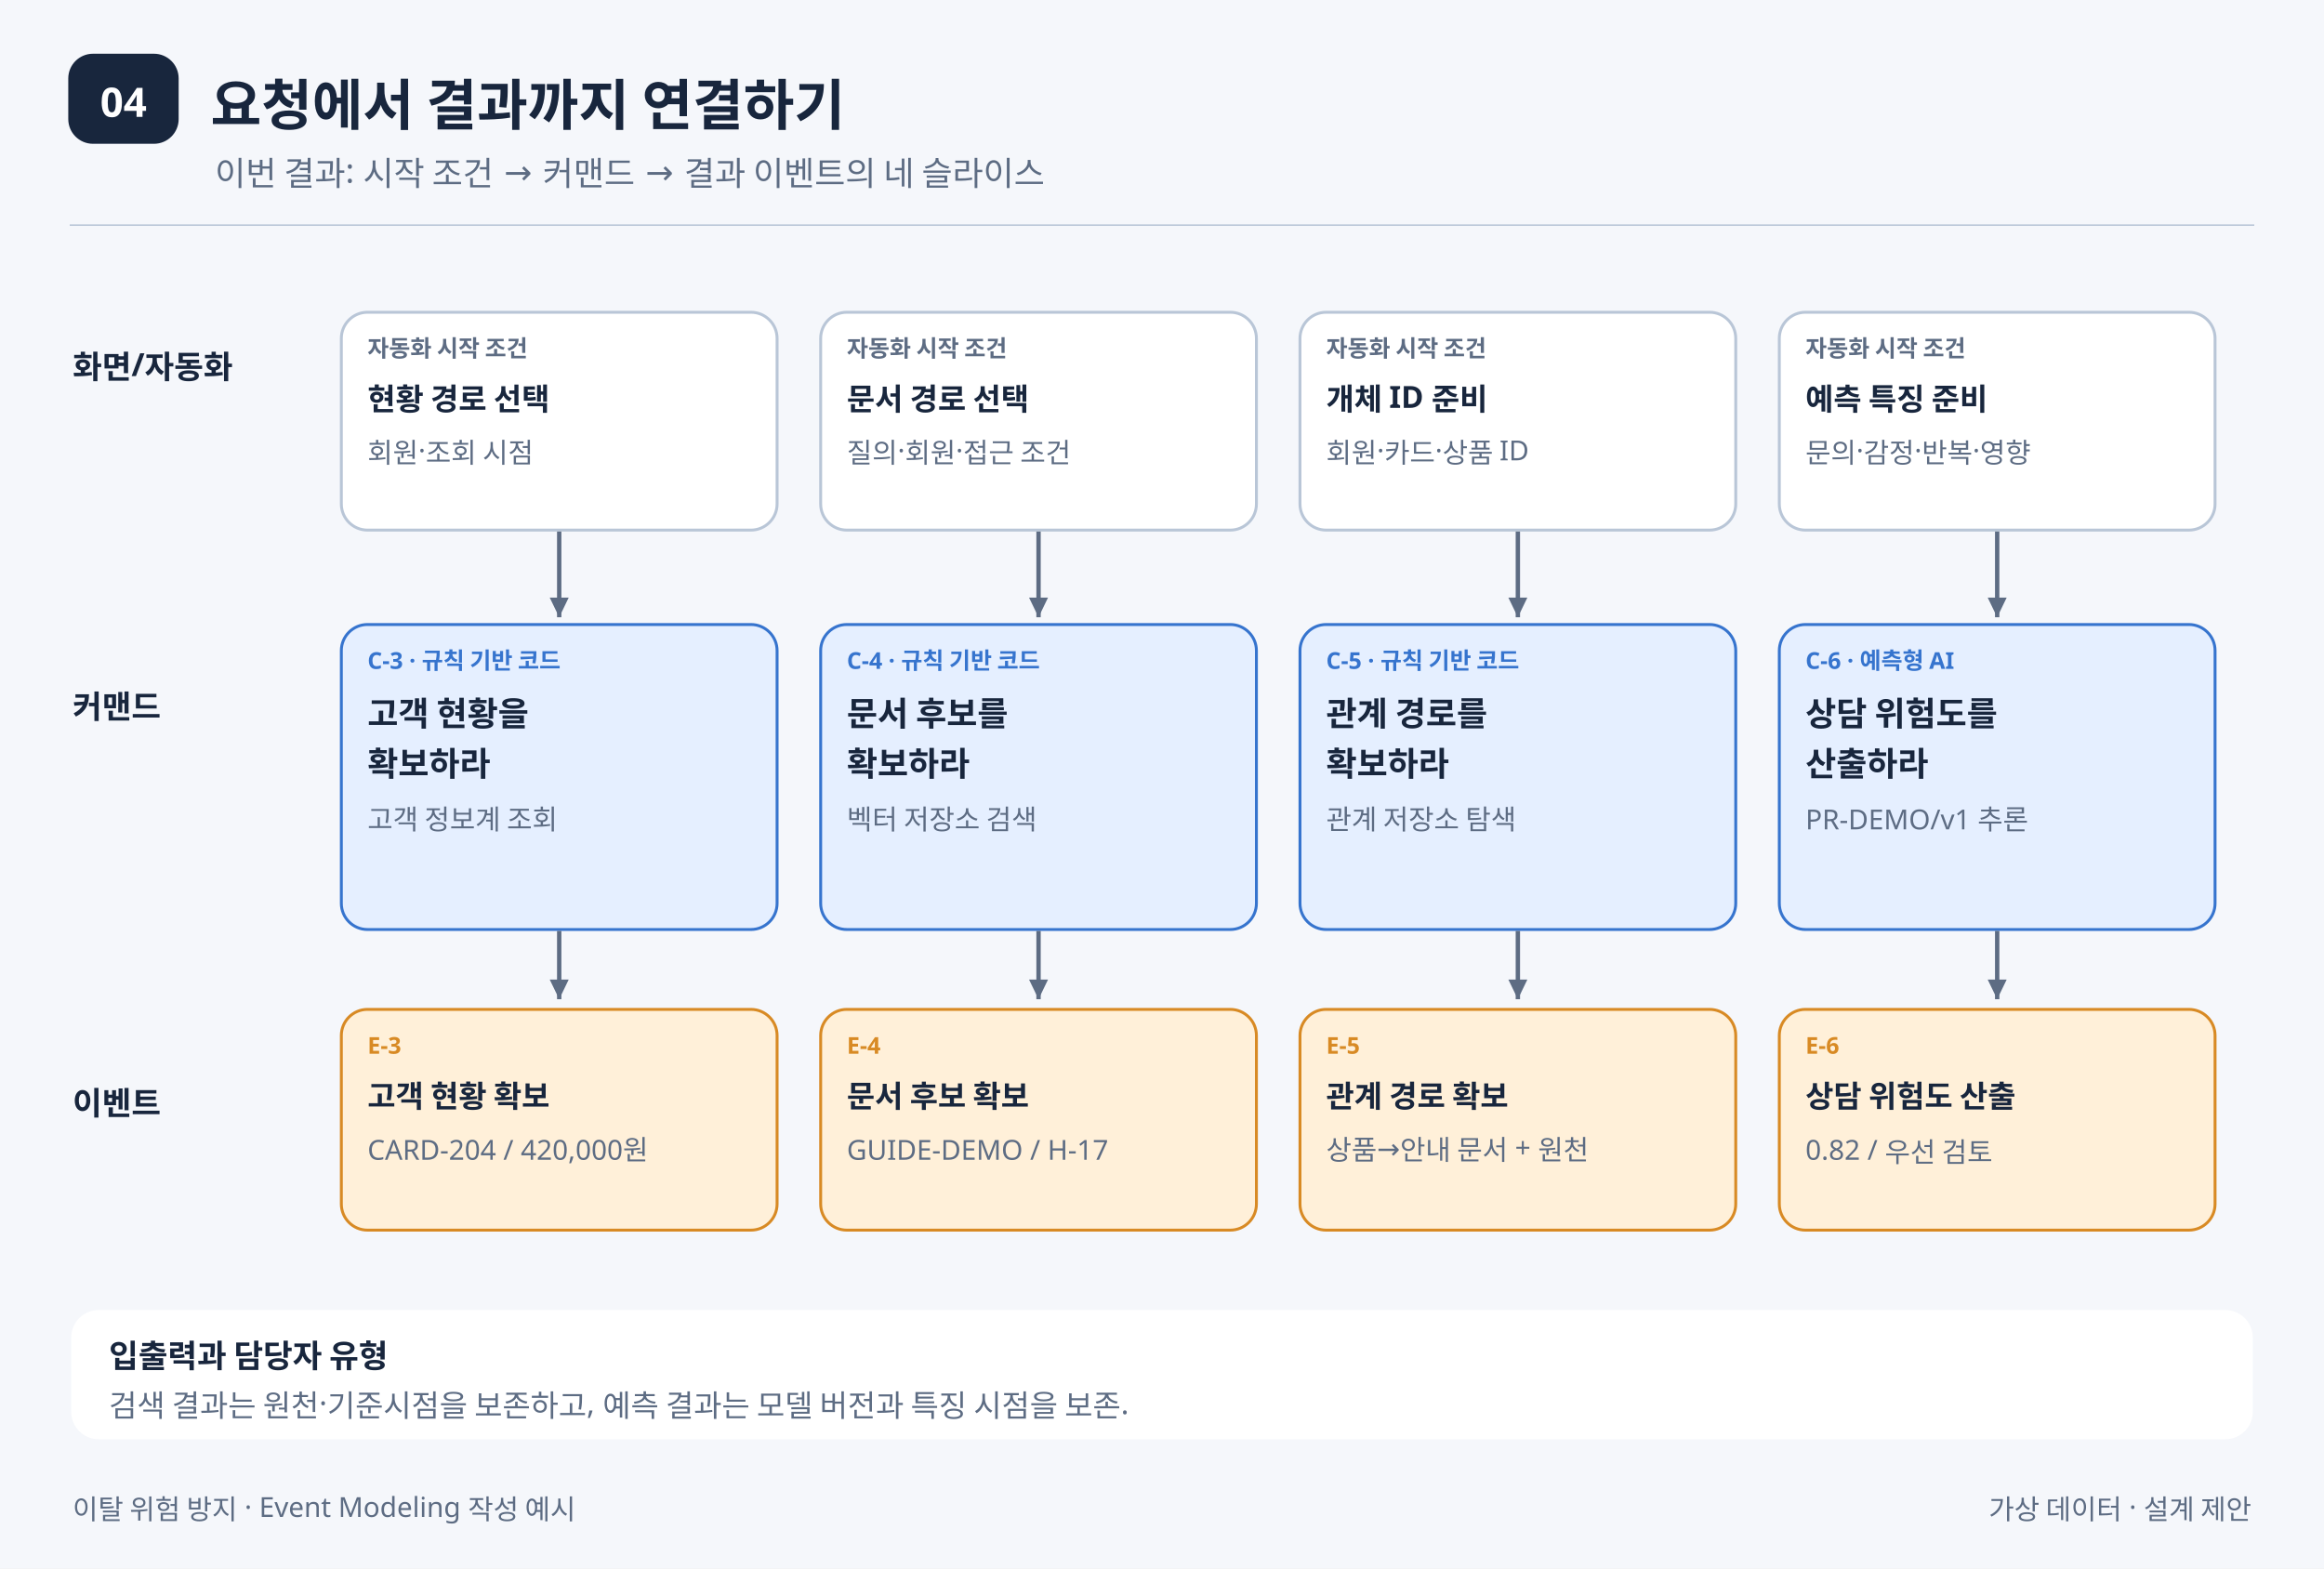
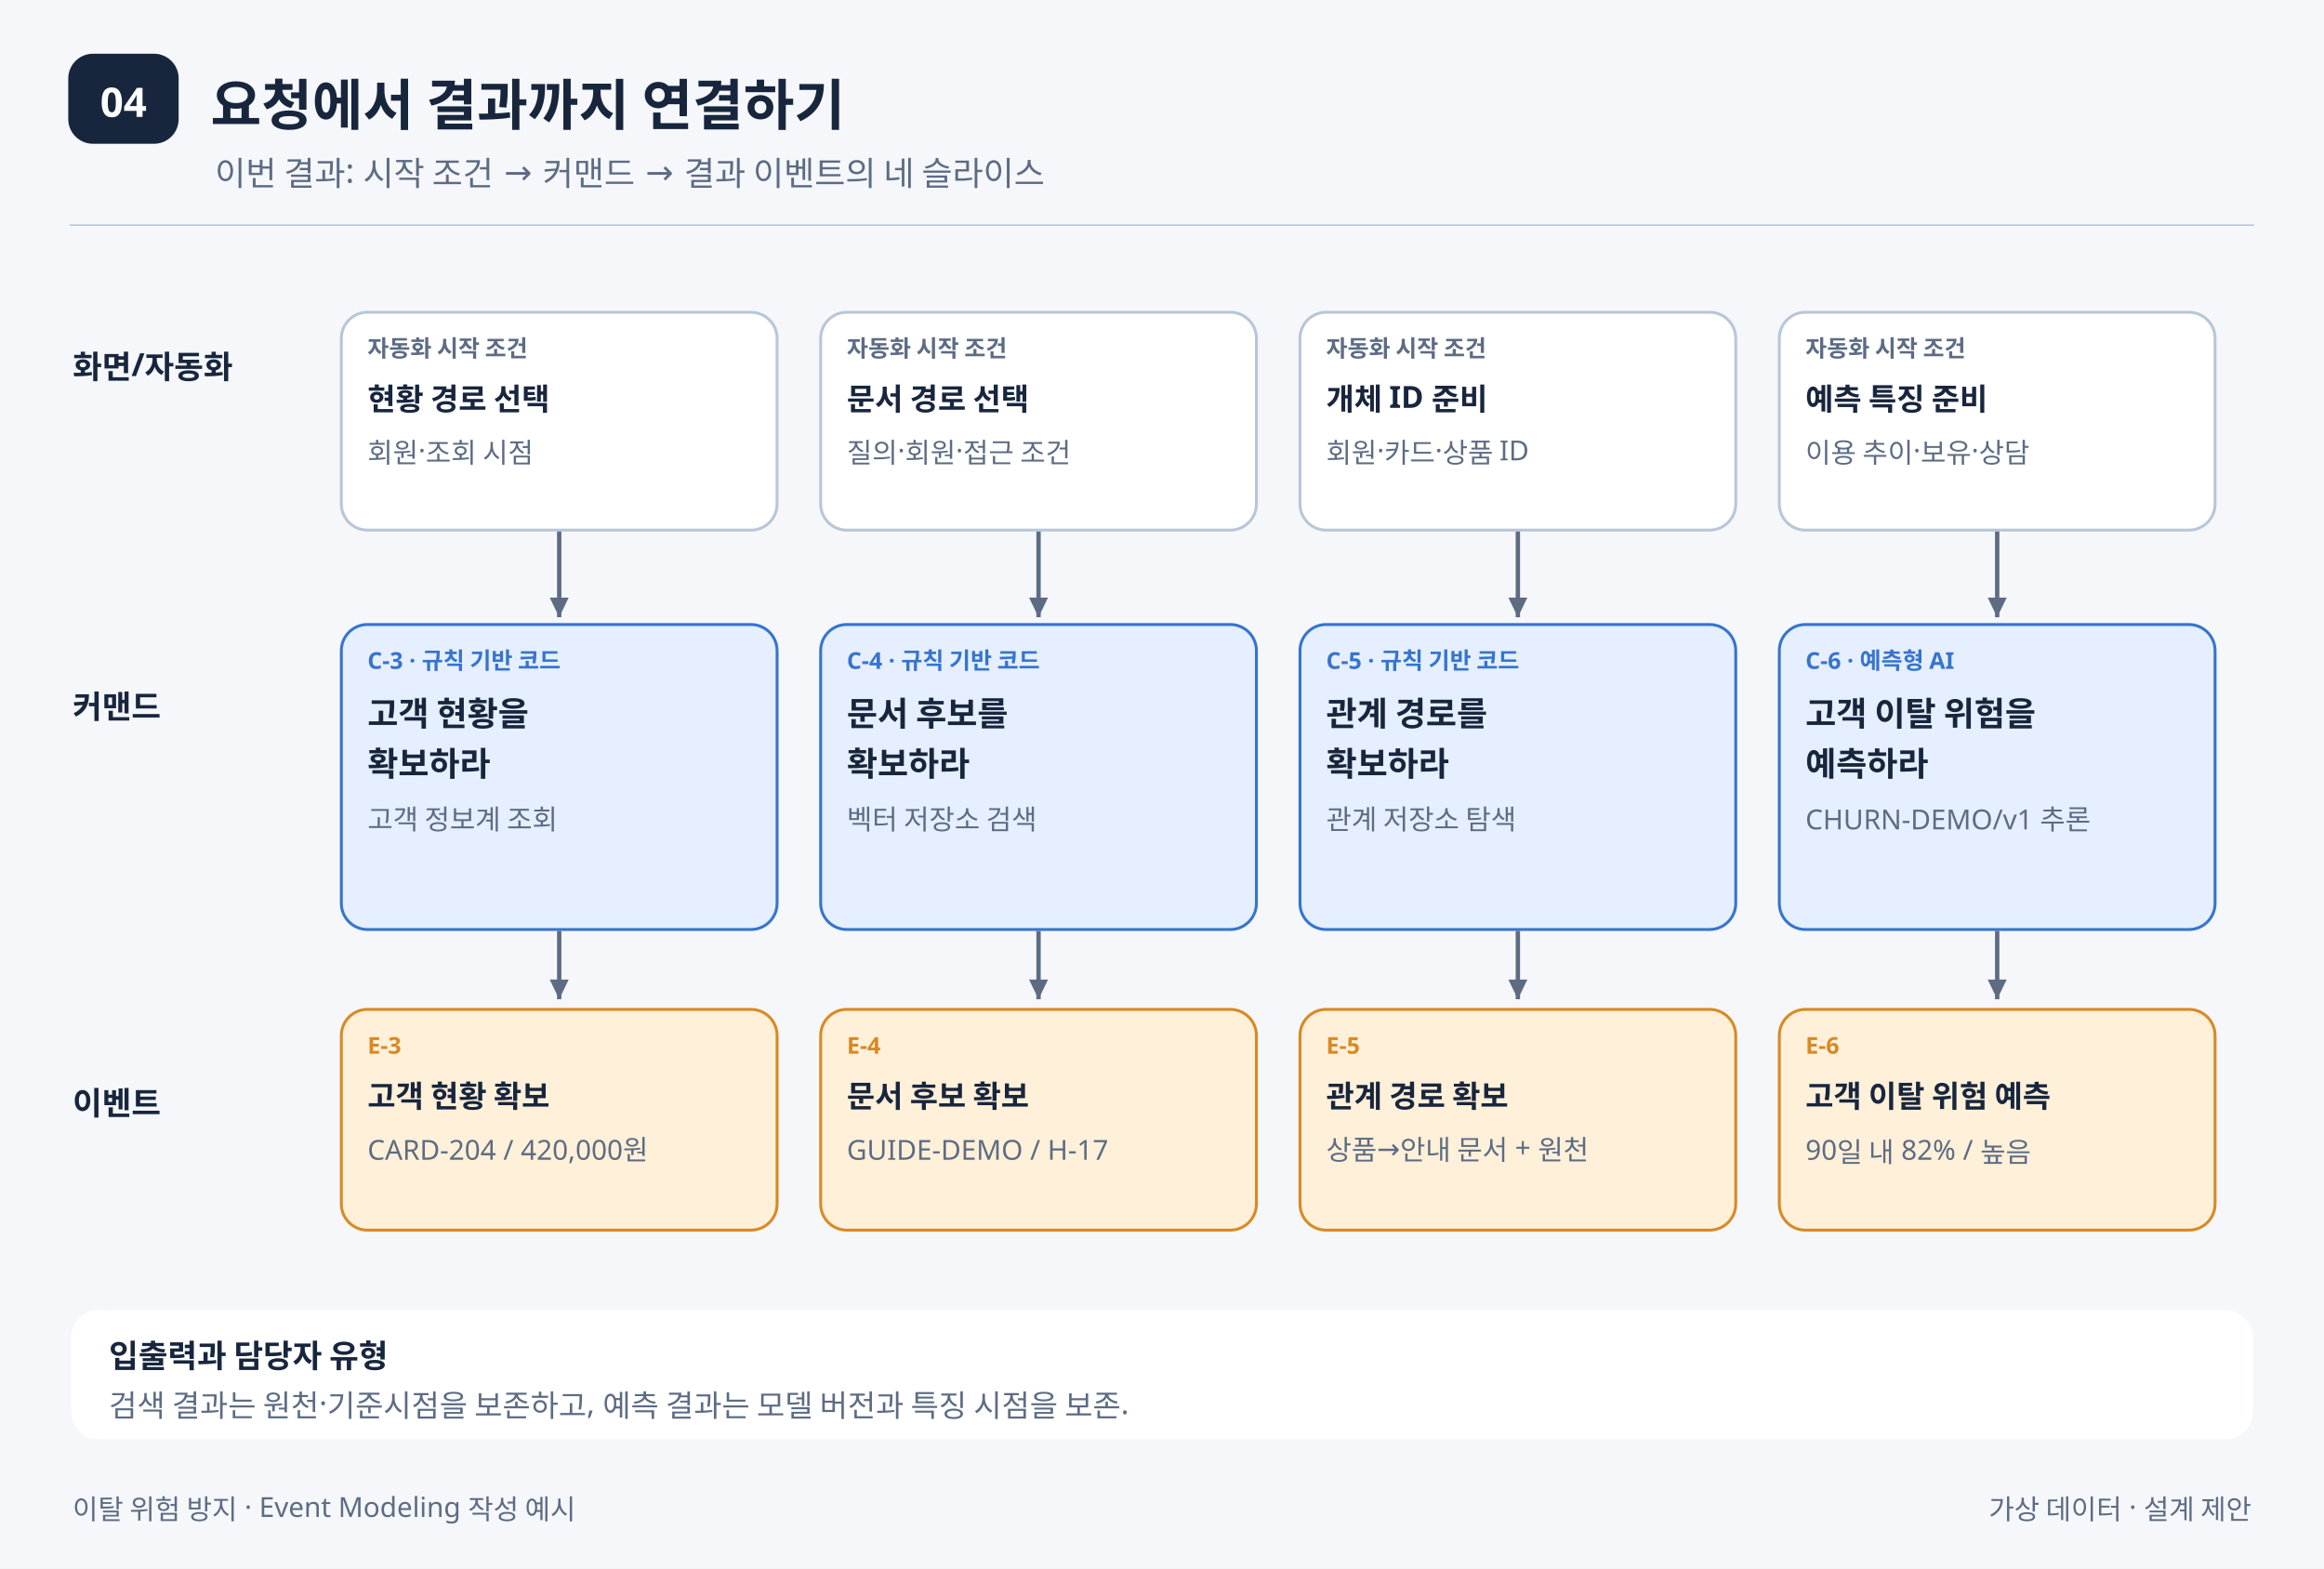
<svg xmlns="http://www.w3.org/2000/svg" width="1600" height="1080" viewBox="0 0 1600 1080">
  <rect width="1600" height="1080" fill="#F5F7FB" />
  <rect x="48" y="38" width="74" height="60" rx="16" fill="#18263D" stroke="#18263D" stroke-width="2" />
  <text x="85" y="80.48" text-anchor="middle" font-family="Malgun Gothic, sans-serif" font-size="28" font-weight="700" fill="#FFFFFF">04</text>
  <text x="145" y="86.08" text-anchor="start" font-family="Malgun Gothic, sans-serif" font-size="38" font-weight="700" fill="#18263D">요청에서 결과까지 연결하기</text>
  <text x="148" y="127.68" text-anchor="start" font-family="Malgun Gothic, sans-serif" font-size="23" font-weight="400" fill="#5D6C83">이번 결과: 시작 조건 → 커맨드 → 결과 이벤트의 네 슬라이스</text>
  <polyline points="48,155 1552,155" fill="none" stroke="#B9C6D7" stroke-width="1" stroke-dasharray="none" stroke-linejoin="round" />
  <text x="50" y="1046.04" text-anchor="start" font-family="Malgun Gothic, sans-serif" font-size="19" font-weight="400" fill="#5D6C83">이탈 위험 방지 · Event Modeling 작성 예시</text>
  <text x="1550" y="1046.04" text-anchor="end" font-family="Malgun Gothic, sans-serif" font-size="19" font-weight="400" fill="#5D6C83">가상 데이터 · 설계 제안</text>
  <text x="50" y="260.52" text-anchor="start" font-family="Malgun Gothic, sans-serif" font-size="22" font-weight="700" fill="#18263D">화면/자동화</text>
  <text x="50" y="494.52" text-anchor="start" font-family="Malgun Gothic, sans-serif" font-size="22" font-weight="700" fill="#18263D">커맨드</text>
  <text x="50" y="767.52" text-anchor="start" font-family="Malgun Gothic, sans-serif" font-size="22" font-weight="700" fill="#18263D">이벤트</text>
  <rect x="235" y="215" width="300" height="150" rx="18" fill="#FFFFFF" stroke="#B9C6D7" stroke-width="2" />
  <text x="253" y="245.56" text-anchor="start" font-family="Malgun Gothic, sans-serif" font-size="16" font-weight="700" fill="#5D6C83">자동화 시작 조건</text>
  <text x="253" y="282.36" text-anchor="start" font-family="Malgun Gothic, sans-serif" font-size="21" font-weight="700" fill="#18263D">현황 경로 선택</text>
  <text x="253" y="318.54" text-anchor="start" font-family="Malgun Gothic, sans-serif" font-size="19" font-weight="400" fill="#5D6C83">회원·조회 시점</text>
  <polyline points="385,366 385,425" fill="none" stroke="#5D6C83" stroke-width="3" stroke-dasharray="none" stroke-linejoin="round" />
  <polygon points="385,425 378.476,411.493 391.524,411.493" fill="#5D6C83" />
  <rect x="235" y="430" width="300" height="210" rx="18" fill="#E5EFFF" stroke="#3674CE" stroke-width="2" />
  <text x="253" y="460.56" text-anchor="start" font-family="Malgun Gothic, sans-serif" font-size="16" font-weight="700" fill="#3674CE">C-3 · 규칙 기반 코드</text>
  <text x="253" y="499.68" text-anchor="start" font-family="Malgun Gothic, sans-serif" font-size="23" font-weight="700" fill="#18263D">고객 현황을</text>
  <text x="253" y="534.18" text-anchor="start" font-family="Malgun Gothic, sans-serif" font-size="23" font-weight="700" fill="#18263D">확보하라</text>
  <text x="253" y="571.04" text-anchor="start" font-family="Malgun Gothic, sans-serif" font-size="19" font-weight="400" fill="#5D6C83">고객 정보계 조회</text>
  <polyline points="385,641 385,688" fill="none" stroke="#5D6C83" stroke-width="3" stroke-dasharray="none" stroke-linejoin="round" />
  <polygon points="385,688 378.476,674.493 391.524,674.493" fill="#5D6C83" />
  <rect x="235" y="695" width="300" height="152" rx="18" fill="#FFF0D9" stroke="#D88A24" stroke-width="2" />
  <text x="253" y="725.56" text-anchor="start" font-family="Malgun Gothic, sans-serif" font-size="16" font-weight="700" fill="#D88A24">E-3</text>
  <text x="253" y="762.36" text-anchor="start" font-family="Malgun Gothic, sans-serif" font-size="21" font-weight="700" fill="#18263D">고객 현황 확보</text>
  <text x="253" y="798.54" text-anchor="start" font-family="Malgun Gothic, sans-serif" font-size="19" font-weight="400" fill="#5D6C83">CARD-204 / 420,000원</text>
  <rect x="565" y="215" width="300" height="150" rx="18" fill="#FFFFFF" stroke="#B9C6D7" stroke-width="2" />
  <text x="583" y="245.56" text-anchor="start" font-family="Malgun Gothic, sans-serif" font-size="16" font-weight="700" fill="#5D6C83">자동화 시작 조건</text>
  <text x="583" y="282.36" text-anchor="start" font-family="Malgun Gothic, sans-serif" font-size="21" font-weight="700" fill="#18263D">문서 경로 선택</text>
  <text x="583" y="318.54" text-anchor="start" font-family="Malgun Gothic, sans-serif" font-size="19" font-weight="400" fill="#5D6C83">질의·회원·접근 조건</text>
  <polyline points="715,366 715,425" fill="none" stroke="#5D6C83" stroke-width="3" stroke-dasharray="none" stroke-linejoin="round" />
  <polygon points="715,425 708.476,411.493 721.524,411.493" fill="#5D6C83" />
  <rect x="565" y="430" width="300" height="210" rx="18" fill="#E5EFFF" stroke="#3674CE" stroke-width="2" />
  <text x="583" y="460.56" text-anchor="start" font-family="Malgun Gothic, sans-serif" font-size="16" font-weight="700" fill="#3674CE">C-4 · 규칙 기반 코드</text>
  <text x="583" y="499.68" text-anchor="start" font-family="Malgun Gothic, sans-serif" font-size="23" font-weight="700" fill="#18263D">문서 후보를</text>
  <text x="583" y="534.18" text-anchor="start" font-family="Malgun Gothic, sans-serif" font-size="23" font-weight="700" fill="#18263D">확보하라</text>
  <text x="583" y="571.04" text-anchor="start" font-family="Malgun Gothic, sans-serif" font-size="19" font-weight="400" fill="#5D6C83">벡터 저장소 검색</text>
  <polyline points="715,641 715,688" fill="none" stroke="#5D6C83" stroke-width="3" stroke-dasharray="none" stroke-linejoin="round" />
  <polygon points="715,688 708.476,674.493 721.524,674.493" fill="#5D6C83" />
  <rect x="565" y="695" width="300" height="152" rx="18" fill="#FFF0D9" stroke="#D88A24" stroke-width="2" />
  <text x="583" y="725.56" text-anchor="start" font-family="Malgun Gothic, sans-serif" font-size="16" font-weight="700" fill="#D88A24">E-4</text>
  <text x="583" y="762.36" text-anchor="start" font-family="Malgun Gothic, sans-serif" font-size="21" font-weight="700" fill="#18263D">문서 후보 확보</text>
  <text x="583" y="798.54" text-anchor="start" font-family="Malgun Gothic, sans-serif" font-size="19" font-weight="400" fill="#5D6C83">GUIDE-DEMO / H-17</text>
  <rect x="895" y="215" width="300" height="150" rx="18" fill="#FFFFFF" stroke="#B9C6D7" stroke-width="2" />
  <text x="913" y="245.56" text-anchor="start" font-family="Malgun Gothic, sans-serif" font-size="16" font-weight="700" fill="#5D6C83">자동화 시작 조건</text>
  <text x="913" y="282.36" text-anchor="start" font-family="Malgun Gothic, sans-serif" font-size="21" font-weight="700" fill="#18263D">개체 ID 준비</text>
  <text x="913" y="318.54" text-anchor="start" font-family="Malgun Gothic, sans-serif" font-size="19" font-weight="400" fill="#5D6C83">회원·카드·상품 ID</text>
  <polyline points="1045,366 1045,425" fill="none" stroke="#5D6C83" stroke-width="3" stroke-dasharray="none" stroke-linejoin="round" />
  <polygon points="1045,425 1038.476,411.493 1051.524,411.493" fill="#5D6C83" />
  <rect x="895" y="430" width="300" height="210" rx="18" fill="#E5EFFF" stroke="#3674CE" stroke-width="2" />
  <text x="913" y="460.56" text-anchor="start" font-family="Malgun Gothic, sans-serif" font-size="16" font-weight="700" fill="#3674CE">C-5 · 규칙 기반 코드</text>
  <text x="913" y="499.68" text-anchor="start" font-family="Malgun Gothic, sans-serif" font-size="23" font-weight="700" fill="#18263D">관계 경로를</text>
  <text x="913" y="534.18" text-anchor="start" font-family="Malgun Gothic, sans-serif" font-size="23" font-weight="700" fill="#18263D">확보하라</text>
  <text x="913" y="571.04" text-anchor="start" font-family="Malgun Gothic, sans-serif" font-size="19" font-weight="400" fill="#5D6C83">관계 저장소 탐색</text>
  <polyline points="1045,641 1045,688" fill="none" stroke="#5D6C83" stroke-width="3" stroke-dasharray="none" stroke-linejoin="round" />
  <polygon points="1045,688 1038.476,674.493 1051.524,674.493" fill="#5D6C83" />
  <rect x="895" y="695" width="300" height="152" rx="18" fill="#FFF0D9" stroke="#D88A24" stroke-width="2" />
  <text x="913" y="725.56" text-anchor="start" font-family="Malgun Gothic, sans-serif" font-size="16" font-weight="700" fill="#D88A24">E-5</text>
  <text x="913" y="762.36" text-anchor="start" font-family="Malgun Gothic, sans-serif" font-size="21" font-weight="700" fill="#18263D">관계 경로 확보</text>
  <text x="913" y="798.54" text-anchor="start" font-family="Malgun Gothic, sans-serif" font-size="19" font-weight="400" fill="#5D6C83">상품→안내 문서 + 원천</text>
  <rect x="1225" y="215" width="300" height="150" rx="18" fill="#FFFFFF" stroke="#B9C6D7" stroke-width="2" />
  <text x="1243" y="245.56" text-anchor="start" font-family="Malgun Gothic, sans-serif" font-size="16" font-weight="700" fill="#5D6C83">자동화 시작 조건</text>
  <text x="1243" y="282.36" text-anchor="start" font-family="Malgun Gothic, sans-serif" font-size="21" font-weight="700" fill="#18263D">예측 특징 준비</text>
-   <text x="1243" y="318.54" text-anchor="start" font-family="Malgun Gothic, sans-serif" font-size="19" font-weight="400" fill="#5D6C83">문의·감정·반복·영향</text>
+   <text x="1243" y="318.54" text-anchor="start" font-family="Malgun Gothic, sans-serif" font-size="19" font-weight="400" fill="#5D6C83">이용 추이·보유·상담</text>
  <polyline points="1375,366 1375,425" fill="none" stroke="#5D6C83" stroke-width="3" stroke-dasharray="none" stroke-linejoin="round" />
  <polygon points="1375,425 1368.476,411.493 1381.524,411.493" fill="#5D6C83" />
  <rect x="1225" y="430" width="300" height="210" rx="18" fill="#E5EFFF" stroke="#3674CE" stroke-width="2" />
  <text x="1243" y="460.56" text-anchor="start" font-family="Malgun Gothic, sans-serif" font-size="16" font-weight="700" fill="#3674CE">C-6 · 예측형 AI</text>
-   <text x="1243" y="499.68" text-anchor="start" font-family="Malgun Gothic, sans-serif" font-size="23" font-weight="700" fill="#18263D">상담 위험도를</text>
-   <text x="1243" y="534.18" text-anchor="start" font-family="Malgun Gothic, sans-serif" font-size="23" font-weight="700" fill="#18263D">산출하라</text>
-   <text x="1243" y="571.04" text-anchor="start" font-family="Malgun Gothic, sans-serif" font-size="19" font-weight="400" fill="#5D6C83">PR-DEMO/v1 추론</text>
+   <text x="1243" y="499.68" text-anchor="start" font-family="Malgun Gothic, sans-serif" font-size="23" font-weight="700" fill="#18263D">고객 이탈 위험을</text>
+   <text x="1243" y="534.18" text-anchor="start" font-family="Malgun Gothic, sans-serif" font-size="23" font-weight="700" fill="#18263D">예측하라</text>
+   <text x="1243" y="571.04" text-anchor="start" font-family="Malgun Gothic, sans-serif" font-size="19" font-weight="400" fill="#5D6C83">CHURN-DEMO/v1 추론</text>
  <polyline points="1375,641 1375,688" fill="none" stroke="#5D6C83" stroke-width="3" stroke-dasharray="none" stroke-linejoin="round" />
  <polygon points="1375,688 1368.476,674.493 1381.524,674.493" fill="#5D6C83" />
  <rect x="1225" y="695" width="300" height="152" rx="18" fill="#FFF0D9" stroke="#D88A24" stroke-width="2" />
  <text x="1243" y="725.56" text-anchor="start" font-family="Malgun Gothic, sans-serif" font-size="16" font-weight="700" fill="#D88A24">E-6</text>
-   <text x="1243" y="762.36" text-anchor="start" font-family="Malgun Gothic, sans-serif" font-size="21" font-weight="700" fill="#18263D">상담 위험도 산출</text>
-   <text x="1243" y="798.54" text-anchor="start" font-family="Malgun Gothic, sans-serif" font-size="19" font-weight="400" fill="#5D6C83">0.82 / 우선 검토</text>
+   <text x="1243" y="762.36" text-anchor="start" font-family="Malgun Gothic, sans-serif" font-size="21" font-weight="700" fill="#18263D">고객 이탈 위험 예측</text>
+   <text x="1243" y="798.54" text-anchor="start" font-family="Malgun Gothic, sans-serif" font-size="19" font-weight="400" fill="#5D6C83">90일 내 82% / 높음</text>
  <rect x="50" y="903" width="1500" height="87" rx="18" fill="#FFFFFF" stroke="#FFFFFF" stroke-width="2" />
  <text x="75" y="941.52" text-anchor="start" font-family="Malgun Gothic, sans-serif" font-size="22" font-weight="700" fill="#18263D">입출력과 담당자 유형</text>
  <text x="75" y="975.36" text-anchor="start" font-family="Malgun Gothic, sans-serif" font-size="21" font-weight="400" fill="#5D6C83">검색 결과는 원천·기준시점을 보존하고, 예측 결과는 모델 버전과 특징 시점을 보존.</text>
</svg>
